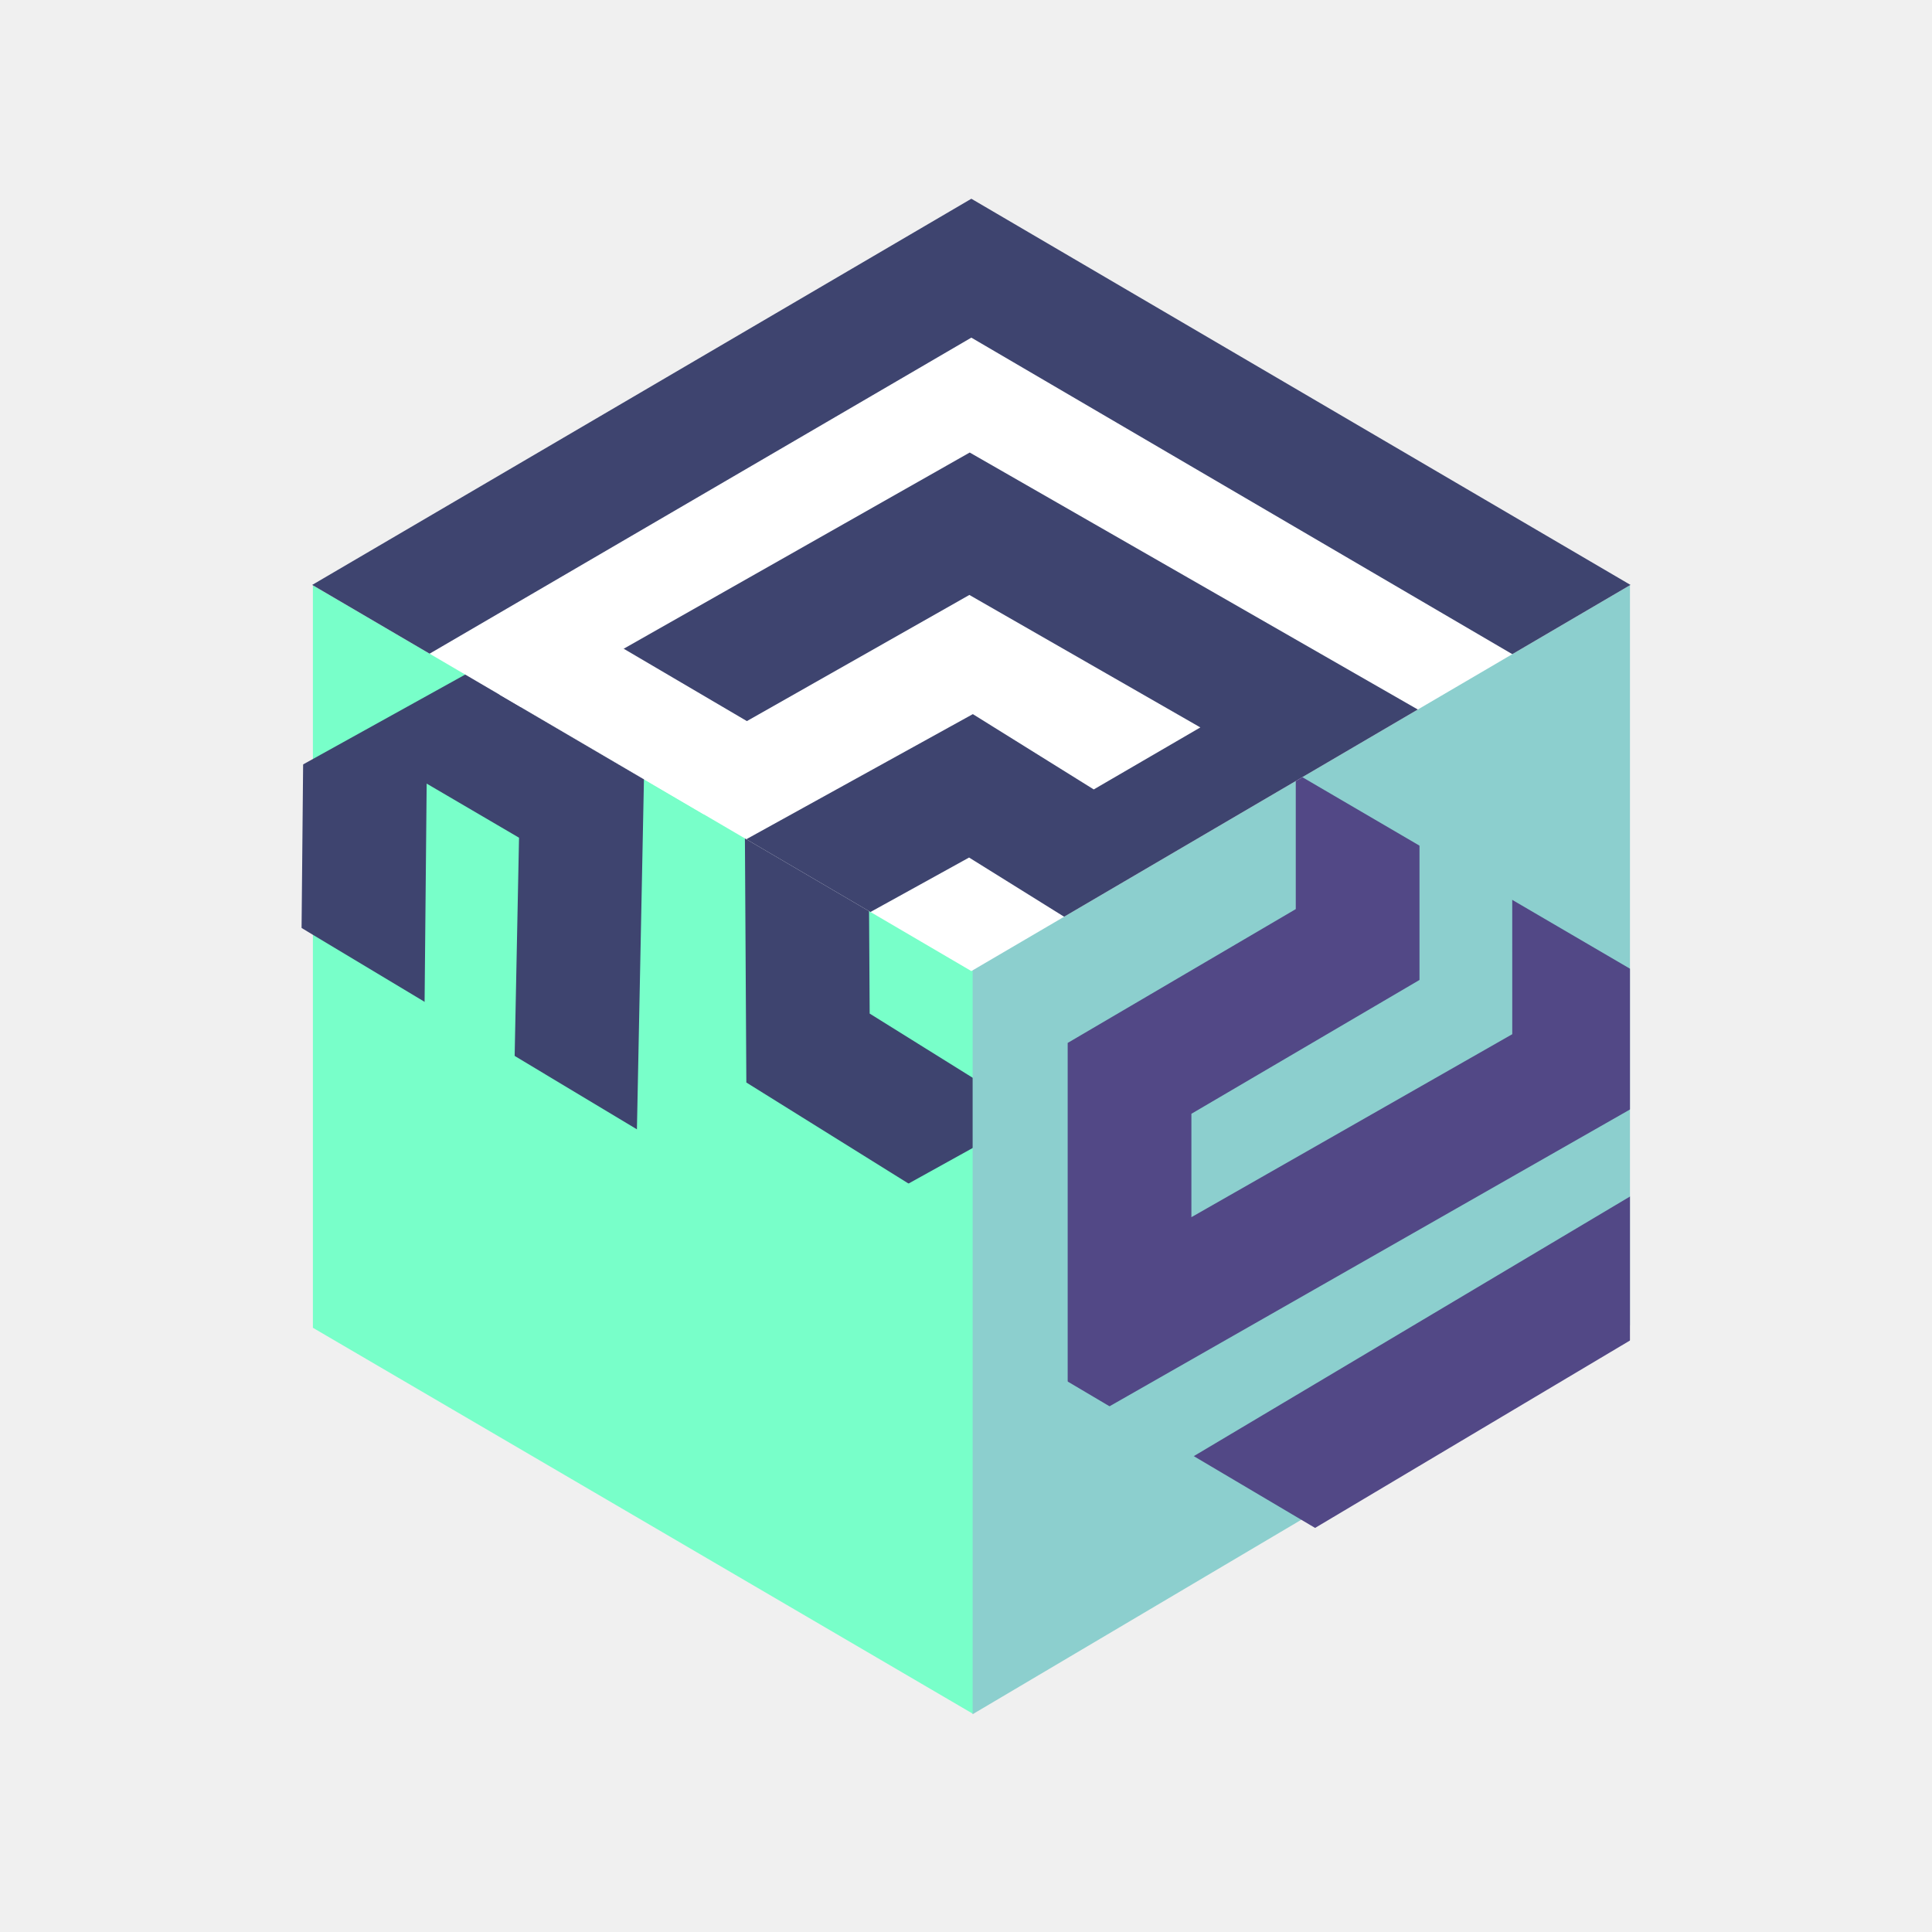
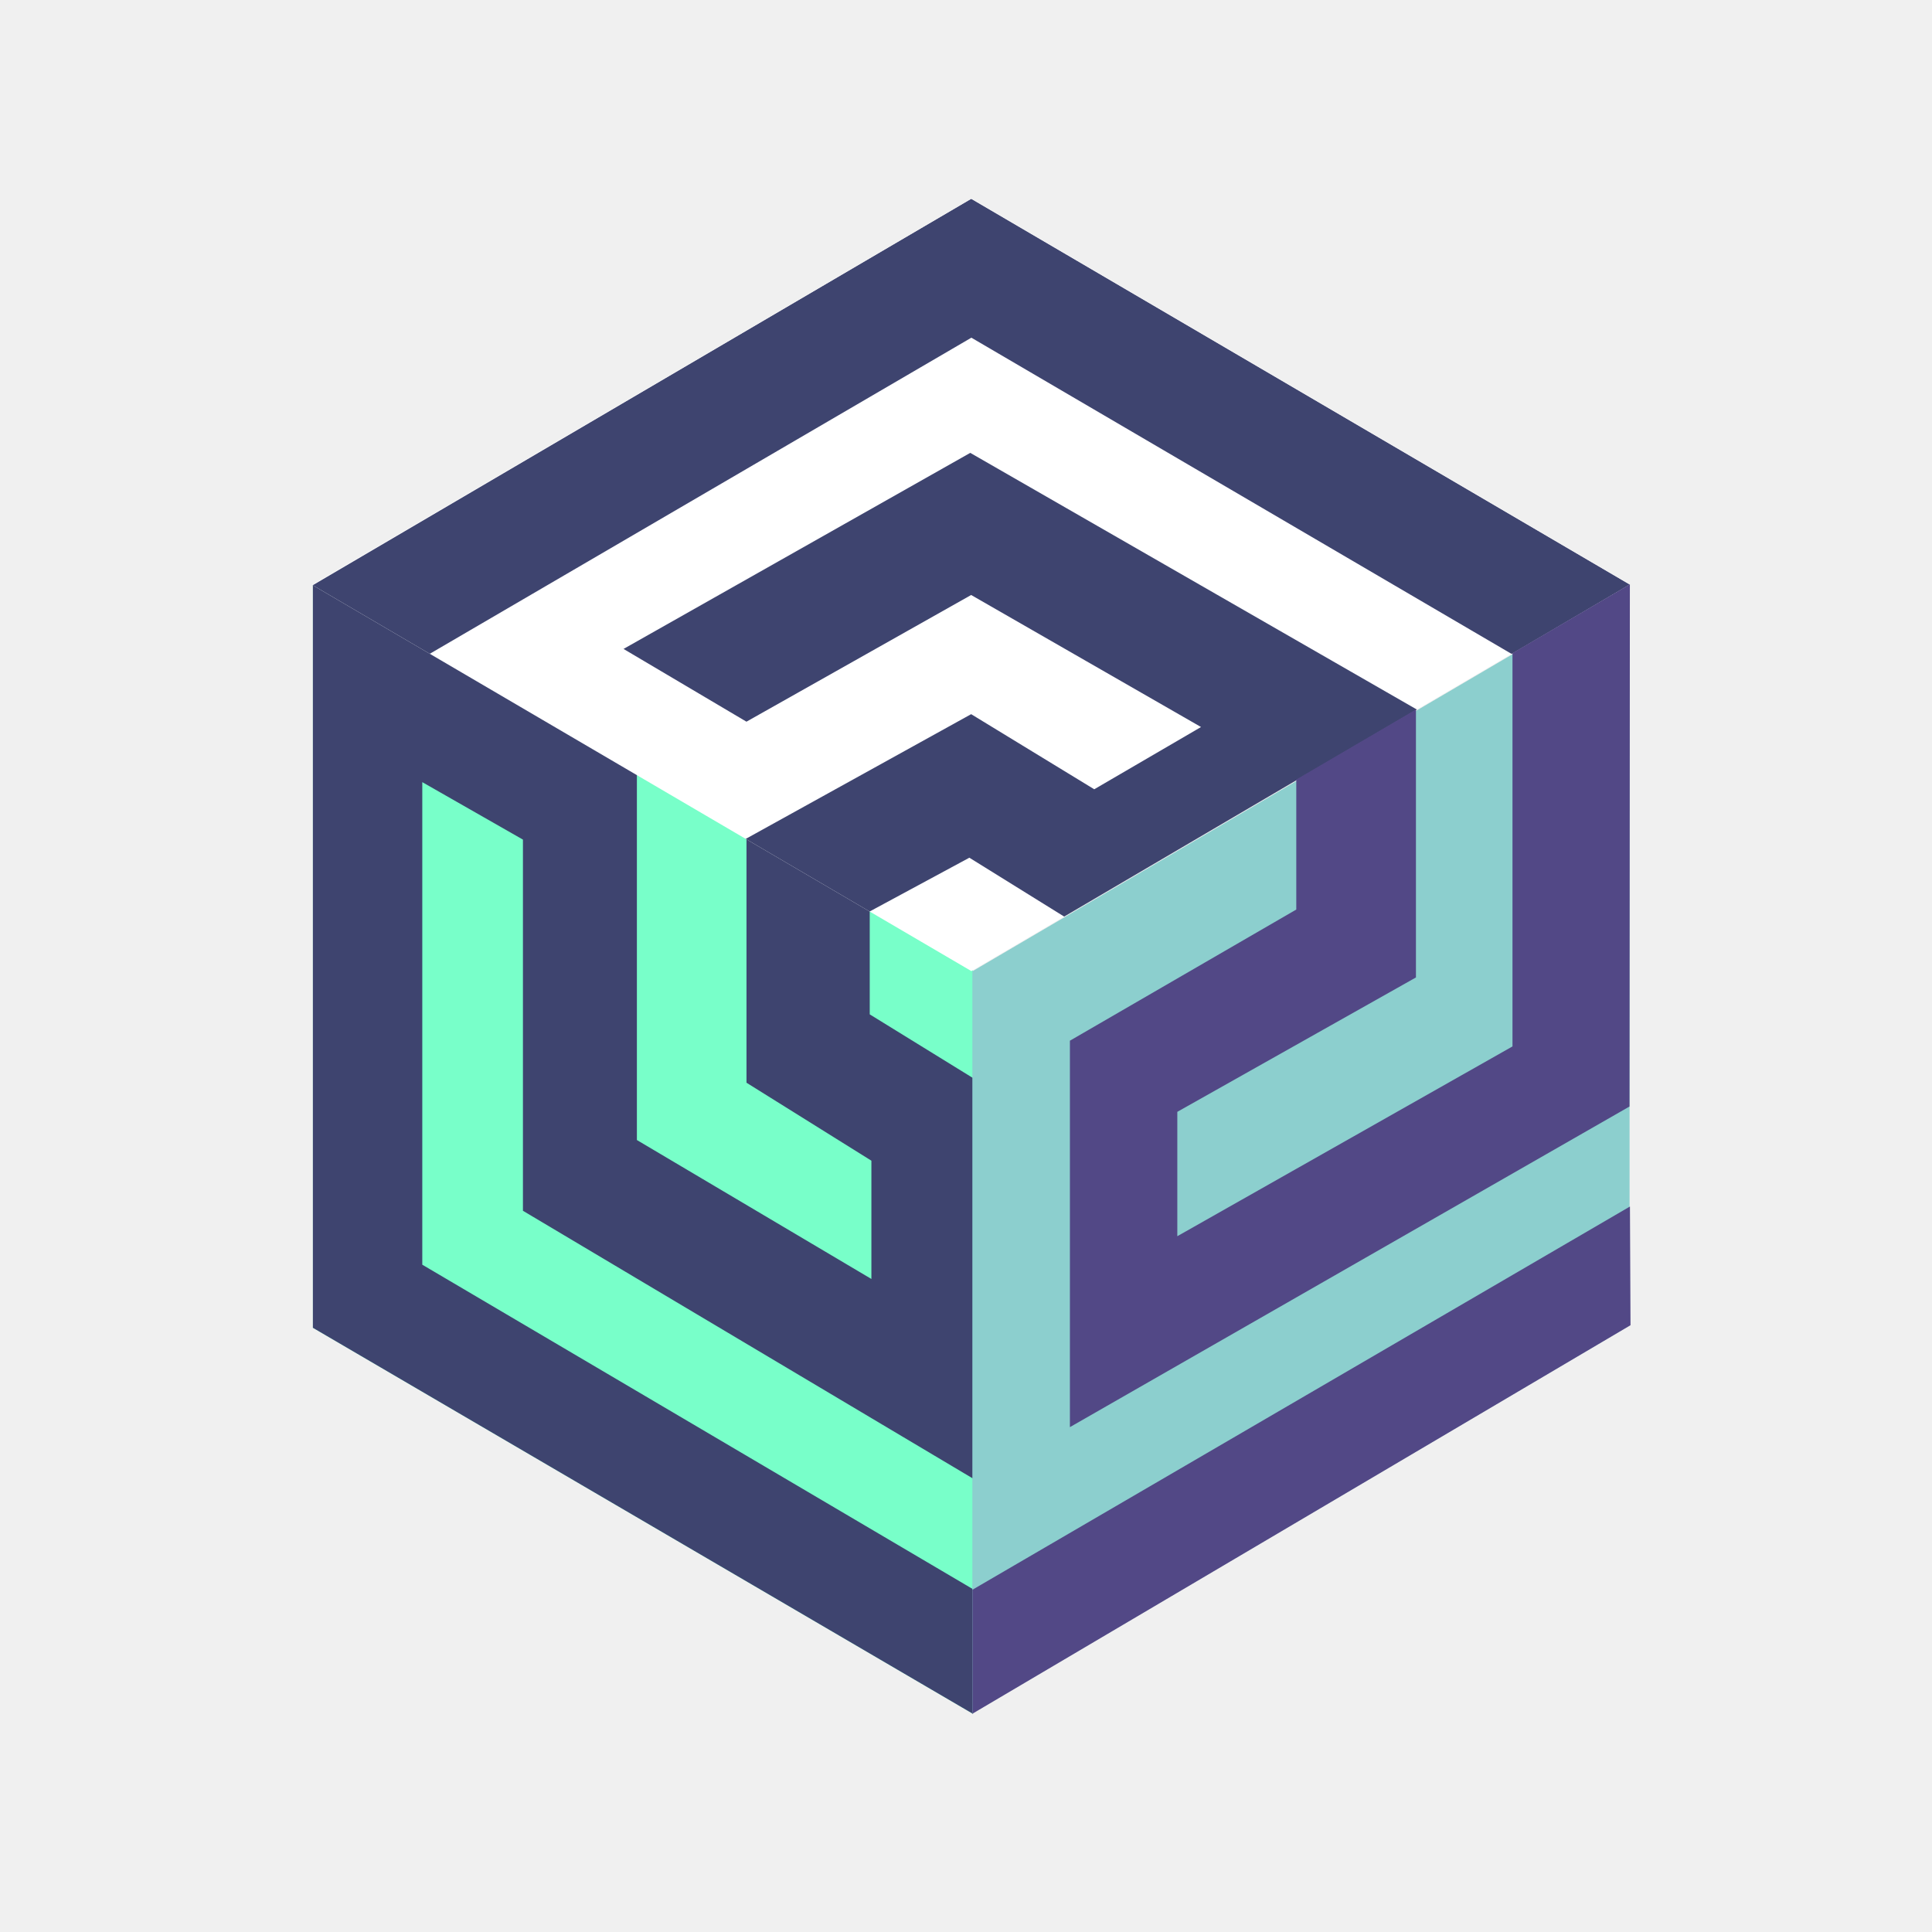
<svg xmlns="http://www.w3.org/2000/svg" xmlns:xlink="http://www.w3.org/1999/xlink" width="2155px" height="2155px" viewBox="0 0 2155 2155" version="1.1">
  <defs>
    <polygon id="path-1" points="736.511 1260.074 0.216 834.666 0.216 0.875 736.511 431.494" />
-     <polygon id="path-3" points="733.558 1260.232 0.354 831.627 0.354 0.039 733.558 433.856" />
-     <polygon id="path-5" points="736.083 0.098 1471.324 430.849 736.083 861.6 0.843 430.849" />
+     <polygon id="path-3" points="735.083 0.098 1470.324 430.849 735.083 861.6 0.625 431.276" />
  </defs>
  <g id="icon" stroke="none" stroke-width="1" fill="none" fill-rule="evenodd">
-     <g id="Cube-Main" transform="translate(1083.218, 1066.562) scale(-1, -1) translate(-1083.218, -1066.562) translate(346.7185, 220.5625)">
-       <g id="triange" transform="translate(734.1969, 0.031032)">
+     <g id="Cube-Main" transform="translate(1082.718, 1066.562) scale(-1, -1) translate(-1082.718, -1066.562) translate(346.7185, 220.5625)">
+       <g id="left" transform="translate(733.1969, 0.031032)">
        <mask id="mask-2" fill="white">
          <use xlink:href="#path-1" />
        </mask>
        <use id="Rectangle-5" fill="#78FFC9" xlink:href="#path-1" />
-         <polyline id="Path-5" stroke="#3E446F" stroke-width="138" fill-rule="nonzero" mask="url(#mask-2)" transform="translate(285.0952, 800.0278) scale(1, -1) rotate(299) translate(-285.0952, -800.0278) " points="1240.445 1021.935 972.875 1078.74 548.587 827.399 194.007 1033.359 -325.332 729.166 -72.679 594.975 186.785 739.222 446.299 597.347 -65.306 287.586 -829.358 715.508 183.584 1312.47 1399.548 623.277" />
-         <path d="M44.648,647.049 L44.648,379.334" id="Path-2" stroke="#3E446F" stroke-width="138" fill-rule="nonzero" mask="url(#mask-2)" />
+         <polygon id="Path-6" fill="#3E446F" fill-rule="nonzero" mask="url(#mask-2)" points="502.223 976.01 502.223 562 -11.705 256.219 -11.705 704.834 -0.406 709.678 115.399 781.086 115.399 896.483 115.399 938.336 252.854 1000.676 252.854 704.834 113.54 617.864 113.54 485.942 375.115 640.916 375.115 1067.075 754.408 1286.158 754.408 416.344 -4.543 -18.666 -4.543 131.848 -0.406 139.543 614.492 501.854 614.492 1040.106" />
      </g>
-       <g id="circle" transform="translate(1.263369, 0.436885)">
+       <g id="top" transform="translate(0.168183, 829.2926)">
        <mask id="mask-4" fill="white">
          <use xlink:href="#path-3" />
        </mask>
-         <use id="Rectangle-5" fill="#8CCFCE" transform="translate(366.9557, 630.1355) scale(-1, 1) translate(-366.9557, -630.1355) " xlink:href="#path-3" />
-         <polyline id="Path-5" stroke="#524886" stroke-width="138" fill-rule="nonzero" mask="url(#mask-4)" points="1060.665 -343.728 1057.3 1041.798 62.774 1616.117 62.638 718.475 558.541 435.673 558.54 709.294 304.114 858.572 304.114 1180.931 806.685 898.635 802.274 19.892 -177.537 603.058 -160.293 1998.43" />
+         <use id="Rectangle-5" fill="#FFFFFF" xlink:href="#path-3" />
+         <polygon id="Path-4" fill="#3E446F" fill-rule="nonzero" mask="url(#mask-4)" points="1469.511 430.611 735.3 861.524 0.534 431.188 131.842 353.501 735.049 706.605 1353.265 345.783 997.751 141.303 986.939 147.442 735.3 286.668 598 202.891 478.898 272.332 735.3 419.596 985.939 278.288 1123.05 359.438 736.3 578.135 235.242 290.164 630.197 60.049 737.3 126.559 900.712 38.422 1510.464 380.139" />
      </g>
-       <g id="square" transform="translate(0.168183, 829.2926)">
-         <mask id="mask-6" fill="white">
-           <use xlink:href="#path-5" />
-         </mask>
-         <use id="Rectangle-5" fill="#FFFFFF" xlink:href="#path-5" />
-         <polyline id="Path-5" stroke="#3E446F" stroke-width="138" fill-rule="nonzero" mask="url(#mask-6)" points="-645.536 173.529 553.766 -505.75 1493.367 70.835 738.097 499.083 342.709 272.319 600.757 122.179 736.51 206.734 993.585 64.751 536.809 -213.995 -244.401 212.88 736.036 786.576 1897.978 108.734" />
-         <g id="Group" mask="url(#mask-6)" fill-rule="nonzero" stroke="#FFFFFF" stroke-width="122">
-           <g transform="translate(957.369, 191.1907)" id="Path-3">
-             <path d="M0.554,0.243 L278.291,163.4" />
-           </g>
-         </g>
+       <g id="right" transform="translate(0, 1)" fill-rule="nonzero">
+         <polygon id="Path-3" fill="#8CCFCE" points="734.121 0.467 1.056 433.043 1.056 1258.471 734.121 828.156" />
+         <polygon id="Path-2" fill="#524886" points="131.652 1183.034 131.652 744.348 505.511 532.668 505.511 671.395 239.343 821.285 239.343 1120.148 372.82 1042.082 372.82 897.035 625.316 750.742 625.316 319.703 1.13 677.331 0.718 1259.805" />
+         <polygon id="Path-7" fill="#524886" points="734.041 0.062 734.041 138.318 0.633 565.779 0.006 433.4" />
      </g>
    </g>
  </g>
</svg>
